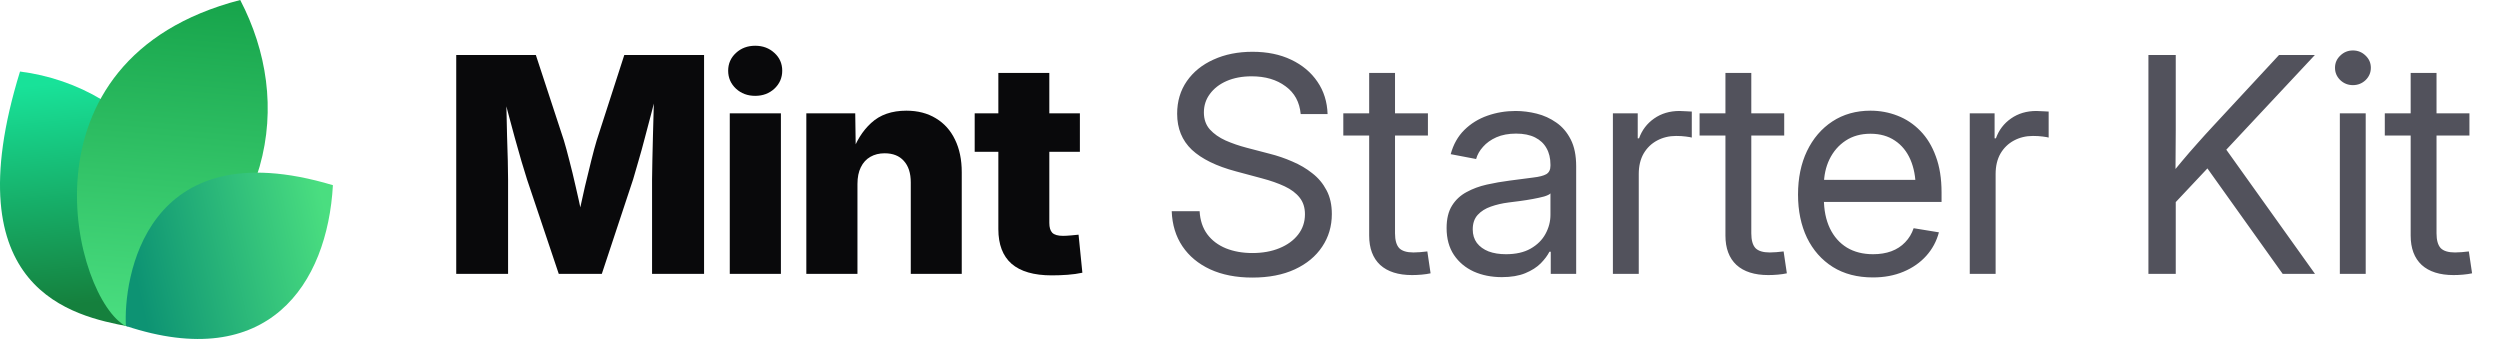
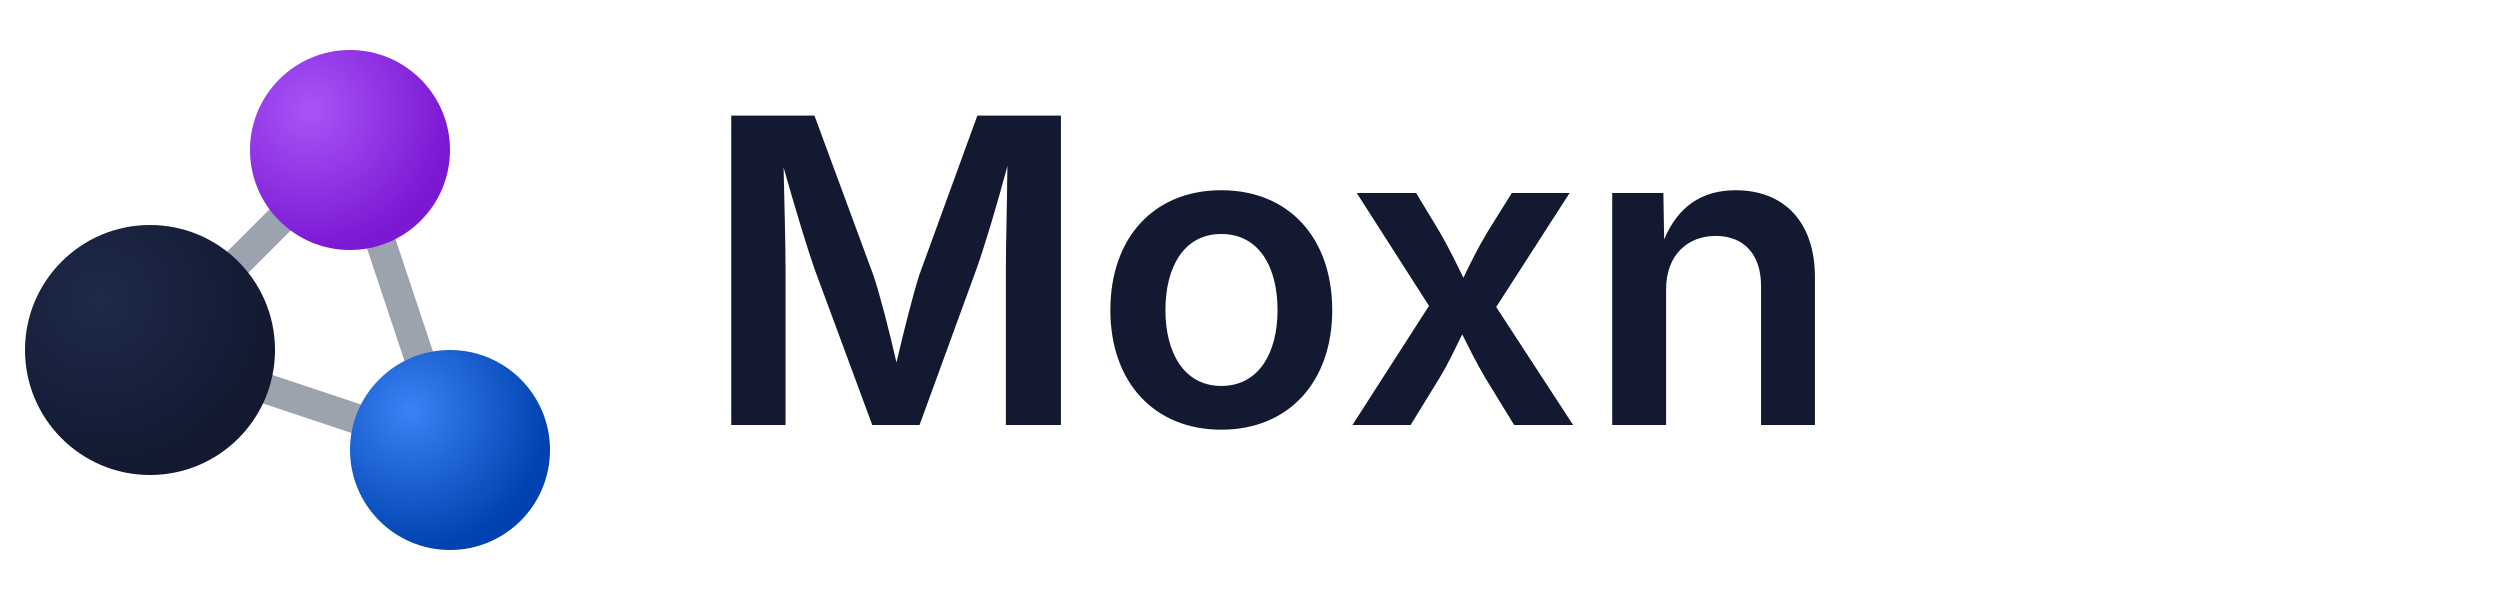
- <svg xmlns="http://www.w3.org/2000/svg" width="177" height="24" viewBox="0 0 177 24" fill="none">
-   <path d="M9.061 23.108C5.268 22.377 -3.391 20.627 1.417 5.064C9.634 6.099 16.973 14.064 9.061 23.108Z" fill="url(#paint0_linear_17557_2020)" />
-   <path d="M8.919 23.094C5.276 21.222 0.784 4.209 17.007 0C20.757 7.193 19.621 16.545 8.919 23.094Z" fill="url(#paint1_linear_17557_2020)" />
-   <path d="M8.914 23.079C8.735 19.882 10.159 9.085 23.57 13.111C23.181 20.123 18.984 26.418 8.914 23.079Z" fill="url(#paint2_linear_17557_2020)" />
-   <path d="M32.301 19.392V3.894H37.938L39.925 9.948C40.036 10.315 40.164 10.787 40.31 11.362C40.462 11.938 40.611 12.552 40.757 13.204C40.91 13.855 41.048 14.483 41.173 15.086C41.305 15.682 41.412 16.192 41.495 16.615H40.695C40.771 16.192 40.871 15.682 40.996 15.086C41.128 14.49 41.267 13.866 41.412 13.214C41.565 12.562 41.714 11.948 41.86 11.373C42.005 10.79 42.133 10.315 42.244 9.948L44.2 3.894H49.848V19.392H46.166V12.704C46.166 12.357 46.173 11.917 46.187 11.383C46.2 10.849 46.214 10.27 46.228 9.646C46.249 9.022 46.266 8.391 46.28 7.753C46.301 7.115 46.311 6.519 46.311 5.964H46.623C46.485 6.561 46.332 7.181 46.166 7.826C45.999 8.471 45.833 9.102 45.666 9.719C45.507 10.336 45.351 10.901 45.198 11.414C45.053 11.928 44.928 12.357 44.824 12.704L42.608 19.392H39.561L37.314 12.704C37.203 12.357 37.072 11.928 36.919 11.414C36.773 10.901 36.614 10.34 36.441 9.729C36.274 9.112 36.104 8.481 35.931 7.836C35.764 7.192 35.608 6.567 35.463 5.964H35.827C35.834 6.512 35.844 7.105 35.858 7.743C35.872 8.374 35.886 9.005 35.9 9.636C35.92 10.26 35.938 10.839 35.952 11.373C35.965 11.907 35.972 12.351 35.972 12.704V19.392H32.301ZM51.668 19.392V8.024H55.288V19.392H51.668ZM53.468 6.786C52.927 6.786 52.473 6.616 52.105 6.276C51.738 5.93 51.554 5.507 51.554 5.007C51.554 4.508 51.738 4.088 52.105 3.749C52.473 3.409 52.927 3.239 53.468 3.239C54.009 3.239 54.463 3.409 54.83 3.749C55.198 4.082 55.382 4.501 55.382 5.007C55.382 5.507 55.198 5.93 54.83 6.276C54.463 6.616 54.009 6.786 53.468 6.786ZM60.708 13.027V19.392H57.088V8.024H60.551L60.593 10.967H60.281C60.593 10.024 61.061 9.268 61.685 8.7C62.309 8.124 63.138 7.836 64.171 7.836C64.975 7.836 65.672 8.017 66.262 8.377C66.851 8.731 67.302 9.234 67.614 9.885C67.933 10.537 68.092 11.307 68.092 12.194V19.392H64.483V12.912C64.483 12.26 64.32 11.754 63.994 11.394C63.675 11.033 63.221 10.853 62.632 10.853C62.25 10.853 61.914 10.936 61.623 11.102C61.332 11.269 61.106 11.515 60.947 11.841C60.787 12.16 60.708 12.555 60.708 13.027ZM76.456 8.024V10.749H69.008V8.024H76.456ZM70.683 5.163H74.292V15.783C74.292 16.102 74.361 16.334 74.5 16.48C74.646 16.625 74.899 16.698 75.259 16.698C75.405 16.698 75.596 16.688 75.831 16.667C76.074 16.646 76.251 16.629 76.362 16.615L76.632 19.309C76.313 19.378 75.963 19.427 75.582 19.455C75.207 19.482 74.836 19.496 74.469 19.496C73.2 19.496 72.25 19.222 71.619 18.674C70.995 18.127 70.683 17.308 70.683 16.22V5.163Z" fill="#09090B" />
-   <path d="M88.667 19.652C87.523 19.652 86.528 19.458 85.682 19.07C84.843 18.681 84.188 18.137 83.716 17.437C83.245 16.736 82.992 15.908 82.957 14.951H84.933C84.968 15.596 85.148 16.14 85.474 16.584C85.8 17.021 86.24 17.354 86.795 17.582C87.35 17.804 87.974 17.915 88.667 17.915C89.388 17.915 90.026 17.801 90.581 17.572C91.143 17.343 91.583 17.024 91.902 16.615C92.228 16.199 92.391 15.717 92.391 15.169C92.391 14.698 92.266 14.306 92.017 13.994C91.767 13.675 91.413 13.408 90.956 13.193C90.498 12.978 89.954 12.787 89.323 12.621L87.502 12.132C86.123 11.765 85.082 11.255 84.382 10.603C83.689 9.944 83.342 9.095 83.342 8.055C83.342 7.174 83.571 6.404 84.028 5.746C84.486 5.087 85.117 4.577 85.921 4.217C86.726 3.849 87.645 3.666 88.678 3.666C89.718 3.666 90.63 3.853 91.413 4.227C92.204 4.602 92.824 5.122 93.275 5.787C93.726 6.446 93.965 7.209 93.993 8.076H92.089C92.013 7.23 91.656 6.574 91.018 6.11C90.387 5.638 89.586 5.403 88.615 5.403C87.95 5.403 87.36 5.513 86.847 5.735C86.341 5.957 85.946 6.262 85.661 6.651C85.377 7.032 85.235 7.469 85.235 7.961C85.235 8.447 85.377 8.849 85.661 9.168C85.946 9.48 86.317 9.74 86.774 9.948C87.232 10.149 87.724 10.319 88.251 10.457L89.884 10.884C90.439 11.023 90.977 11.206 91.496 11.435C92.023 11.657 92.495 11.934 92.911 12.267C93.334 12.593 93.67 12.995 93.92 13.474C94.17 13.945 94.294 14.504 94.294 15.149C94.294 16.015 94.066 16.788 93.608 17.468C93.157 18.148 92.512 18.681 91.673 19.07C90.834 19.458 89.832 19.652 88.667 19.652ZM101.097 8.024V9.594H95.106V8.024H101.097ZM96.937 5.163H98.767V16.521C98.767 17 98.865 17.347 99.059 17.562C99.26 17.77 99.6 17.874 100.078 17.874C100.21 17.874 100.366 17.867 100.546 17.853C100.733 17.832 100.903 17.815 101.056 17.801L101.285 19.351C101.097 19.392 100.886 19.423 100.65 19.444C100.414 19.465 100.189 19.475 99.974 19.475C98.996 19.475 98.244 19.236 97.717 18.758C97.197 18.272 96.937 17.579 96.937 16.677V5.163ZM106.33 19.621C105.595 19.621 104.932 19.489 104.343 19.226C103.754 18.955 103.285 18.564 102.939 18.05C102.592 17.53 102.419 16.896 102.419 16.147C102.419 15.495 102.547 14.965 102.804 14.556C103.06 14.146 103.403 13.828 103.833 13.599C104.263 13.363 104.742 13.186 105.269 13.068C105.796 12.95 106.333 12.857 106.881 12.787C107.574 12.69 108.132 12.617 108.555 12.569C108.978 12.52 109.287 12.441 109.481 12.33C109.675 12.212 109.772 12.014 109.772 11.737V11.654C109.772 11.203 109.679 10.815 109.492 10.489C109.311 10.163 109.041 9.91 108.68 9.729C108.32 9.549 107.872 9.459 107.338 9.459C106.805 9.459 106.34 9.546 105.945 9.719C105.556 9.892 105.241 10.118 104.998 10.395C104.755 10.665 104.593 10.953 104.509 11.258L102.71 10.915C102.897 10.222 103.22 9.65 103.677 9.199C104.135 8.748 104.679 8.412 105.31 8.19C105.941 7.968 106.607 7.857 107.307 7.857C107.8 7.857 108.295 7.92 108.795 8.044C109.301 8.169 109.765 8.381 110.188 8.679C110.611 8.97 110.951 9.369 111.208 9.875C111.464 10.374 111.593 11.005 111.593 11.768V19.392H109.793V17.822H109.7C109.568 18.085 109.363 18.359 109.086 18.643C108.809 18.921 108.444 19.153 107.994 19.34C107.543 19.527 106.988 19.621 106.33 19.621ZM106.621 17.998C107.321 17.998 107.904 17.867 108.368 17.603C108.84 17.333 109.19 16.986 109.419 16.563C109.654 16.133 109.772 15.682 109.772 15.211V13.692C109.703 13.769 109.554 13.841 109.325 13.911C109.096 13.973 108.829 14.032 108.524 14.088C108.226 14.143 107.921 14.192 107.609 14.233C107.304 14.275 107.033 14.309 106.798 14.337C106.354 14.393 105.938 14.49 105.549 14.628C105.168 14.76 104.86 14.954 104.624 15.211C104.388 15.467 104.27 15.811 104.27 16.241C104.27 16.615 104.367 16.934 104.561 17.198C104.762 17.461 105.04 17.662 105.393 17.801C105.747 17.933 106.156 17.998 106.621 17.998ZM114.193 19.392V8.024H115.951V9.792H116.045C116.253 9.209 116.61 8.741 117.116 8.388C117.622 8.034 118.219 7.857 118.905 7.857C119.058 7.857 119.217 7.864 119.384 7.878C119.55 7.885 119.682 7.892 119.779 7.899V9.74C119.716 9.719 119.578 9.695 119.363 9.667C119.155 9.639 118.922 9.625 118.666 9.625C118.174 9.625 117.726 9.733 117.324 9.948C116.922 10.163 116.603 10.471 116.367 10.874C116.138 11.276 116.024 11.758 116.024 12.319V19.392H114.193ZM126.322 8.024V9.594H120.33V8.024H126.322ZM122.161 5.163H123.992V16.521C123.992 17 124.089 17.347 124.283 17.562C124.484 17.77 124.824 17.874 125.302 17.874C125.434 17.874 125.59 17.867 125.77 17.853C125.958 17.832 126.127 17.815 126.28 17.801L126.509 19.351C126.322 19.392 126.11 19.423 125.874 19.444C125.639 19.465 125.413 19.475 125.198 19.475C124.221 19.475 123.468 19.236 122.941 18.758C122.421 18.272 122.161 17.579 122.161 16.677V5.163ZM132.604 19.642C131.502 19.642 130.555 19.396 129.765 18.903C128.974 18.404 128.364 17.714 127.934 16.834C127.511 15.946 127.3 14.927 127.3 13.775C127.3 12.611 127.511 11.584 127.934 10.697C128.364 9.802 128.964 9.102 129.734 8.596C130.51 8.089 131.408 7.836 132.428 7.836C133.1 7.836 133.738 7.954 134.341 8.19C134.952 8.426 135.489 8.783 135.954 9.261C136.425 9.74 136.793 10.343 137.056 11.071C137.327 11.792 137.462 12.645 137.462 13.63V14.296H128.433V12.735H136.463L135.631 13.297C135.631 12.541 135.506 11.876 135.257 11.3C135.007 10.725 134.643 10.277 134.165 9.958C133.686 9.632 133.107 9.469 132.428 9.469C131.748 9.469 131.162 9.632 130.67 9.958C130.177 10.284 129.796 10.725 129.526 11.279C129.262 11.827 129.13 12.441 129.13 13.12V14.046C129.13 14.864 129.273 15.572 129.557 16.168C129.841 16.757 130.243 17.211 130.763 17.53C131.283 17.842 131.901 17.998 132.615 17.998C133.093 17.998 133.523 17.929 133.905 17.79C134.293 17.645 134.619 17.433 134.882 17.156C135.153 16.879 135.354 16.546 135.486 16.157L137.275 16.449C137.108 17.08 136.81 17.634 136.38 18.113C135.95 18.591 135.413 18.966 134.768 19.236C134.123 19.507 133.402 19.642 132.604 19.642ZM139.459 19.392V8.024H141.217V9.792H141.311C141.519 9.209 141.876 8.741 142.382 8.388C142.888 8.034 143.485 7.857 144.171 7.857C144.324 7.857 144.483 7.864 144.649 7.878C144.816 7.885 144.948 7.892 145.045 7.899V9.74C144.982 9.719 144.844 9.695 144.629 9.667C144.421 9.639 144.188 9.625 143.932 9.625C143.439 9.625 142.992 9.733 142.59 9.948C142.188 10.163 141.869 10.471 141.633 10.874C141.404 11.276 141.29 11.758 141.29 12.319V19.392H139.459ZM153.429 14.961V12.715C153.783 12.257 154.136 11.82 154.49 11.404C154.844 10.981 155.204 10.565 155.572 10.156C155.939 9.74 156.314 9.327 156.695 8.918L161.355 3.894H163.893L157.277 10.967H157.184L153.429 14.961ZM152.108 19.392V3.894H154.043V9.241L154.022 12.559L154.043 13.505V19.392H152.108ZM161.615 19.392L155.967 11.477L157.173 9.969L163.903 19.392H161.615ZM165.661 19.392V8.024H167.492V19.392H165.661ZM166.587 6.027C166.24 6.027 165.942 5.909 165.692 5.673C165.443 5.43 165.318 5.139 165.318 4.799C165.318 4.459 165.443 4.172 165.692 3.936C165.942 3.693 166.24 3.572 166.587 3.572C166.934 3.572 167.232 3.693 167.482 3.936C167.731 4.172 167.856 4.459 167.856 4.799C167.856 5.139 167.731 5.43 167.482 5.673C167.232 5.909 166.934 6.027 166.587 6.027ZM174.836 8.024V9.594H168.844V8.024H174.836ZM170.675 5.163H172.506V16.521C172.506 17 172.603 17.347 172.797 17.562C172.998 17.77 173.338 17.874 173.816 17.874C173.948 17.874 174.104 17.867 174.284 17.853C174.472 17.832 174.641 17.815 174.794 17.801L175.023 19.351C174.836 19.392 174.624 19.423 174.388 19.444C174.153 19.465 173.927 19.475 173.712 19.475C172.735 19.475 171.982 19.236 171.455 18.758C170.935 18.272 170.675 17.579 170.675 16.677V5.163Z" fill="#52525C" />
+ <svg xmlns="http://www.w3.org/2000/svg" width="100" height="24" viewBox="0 0 100 24" fill="none">
+   <line x1="6" y1="14" x2="14" y2="6" stroke="#9ca3af" stroke-width="1.2" />
+   <line x1="6" y1="14" x2="18" y2="18" stroke="#9ca3af" stroke-width="1.2" />
+   <line x1="14" y1="6" x2="18" y2="18" stroke="#9ca3af" stroke-width="1.2" />
+   <circle cx="6" cy="14" r="5" fill="url(#navyGradLight)" />
+   <circle cx="14" cy="6" r="4" fill="url(#purpleGradLight)" />
+   <circle cx="18" cy="18" r="4" fill="url(#blueGradLight)" />
+   <text x="28" y="17" font-family="system-ui, -apple-system, sans-serif" font-size="17" font-weight="600" fill="#121930">Moxn</text>
  <defs>
-     <linearGradient id="paint0_linear_17557_2020" x1="3.776" y1="5.916" x2="5.232" y2="21.559" gradientUnits="userSpaceOnUse">
-       <stop stop-color="#18E299" />
-       <stop offset="1" stop-color="#15803D" />
-     </linearGradient>
-     <linearGradient id="paint1_linear_17557_2020" x1="12.171" y1="-0.718" x2="10.19" y2="22.983" gradientUnits="userSpaceOnUse">
-       <stop stop-color="#16A34A" />
-       <stop offset="1" stop-color="#4ADE80" />
-     </linearGradient>
-     <linearGradient id="paint2_linear_17557_2020" x1="23.133" y1="15.353" x2="9.338" y2="18.52" gradientUnits="userSpaceOnUse">
-       <stop stop-color="#4ADE80" />
-       <stop offset="1" stop-color="#0D9373" />
-     </linearGradient>
+     <radialGradient id="navyGradLight" cx="0.3" cy="0.3" r="0.7">
+       <stop offset="0%" stop-color="#1e2a4a" />
+       <stop offset="100%" stop-color="#121930" />
+     </radialGradient>
+     <radialGradient id="purpleGradLight" cx="0.3" cy="0.3" r="0.7">
+       <stop offset="0%" stop-color="#a855f7" />
+       <stop offset="100%" stop-color="#7b18d3" />
+     </radialGradient>
+     <radialGradient id="blueGradLight" cx="0.3" cy="0.3" r="0.7">
+       <stop offset="0%" stop-color="#3b82f6" />
+       <stop offset="100%" stop-color="#0042af" />
+     </radialGradient>
  </defs>
</svg>
